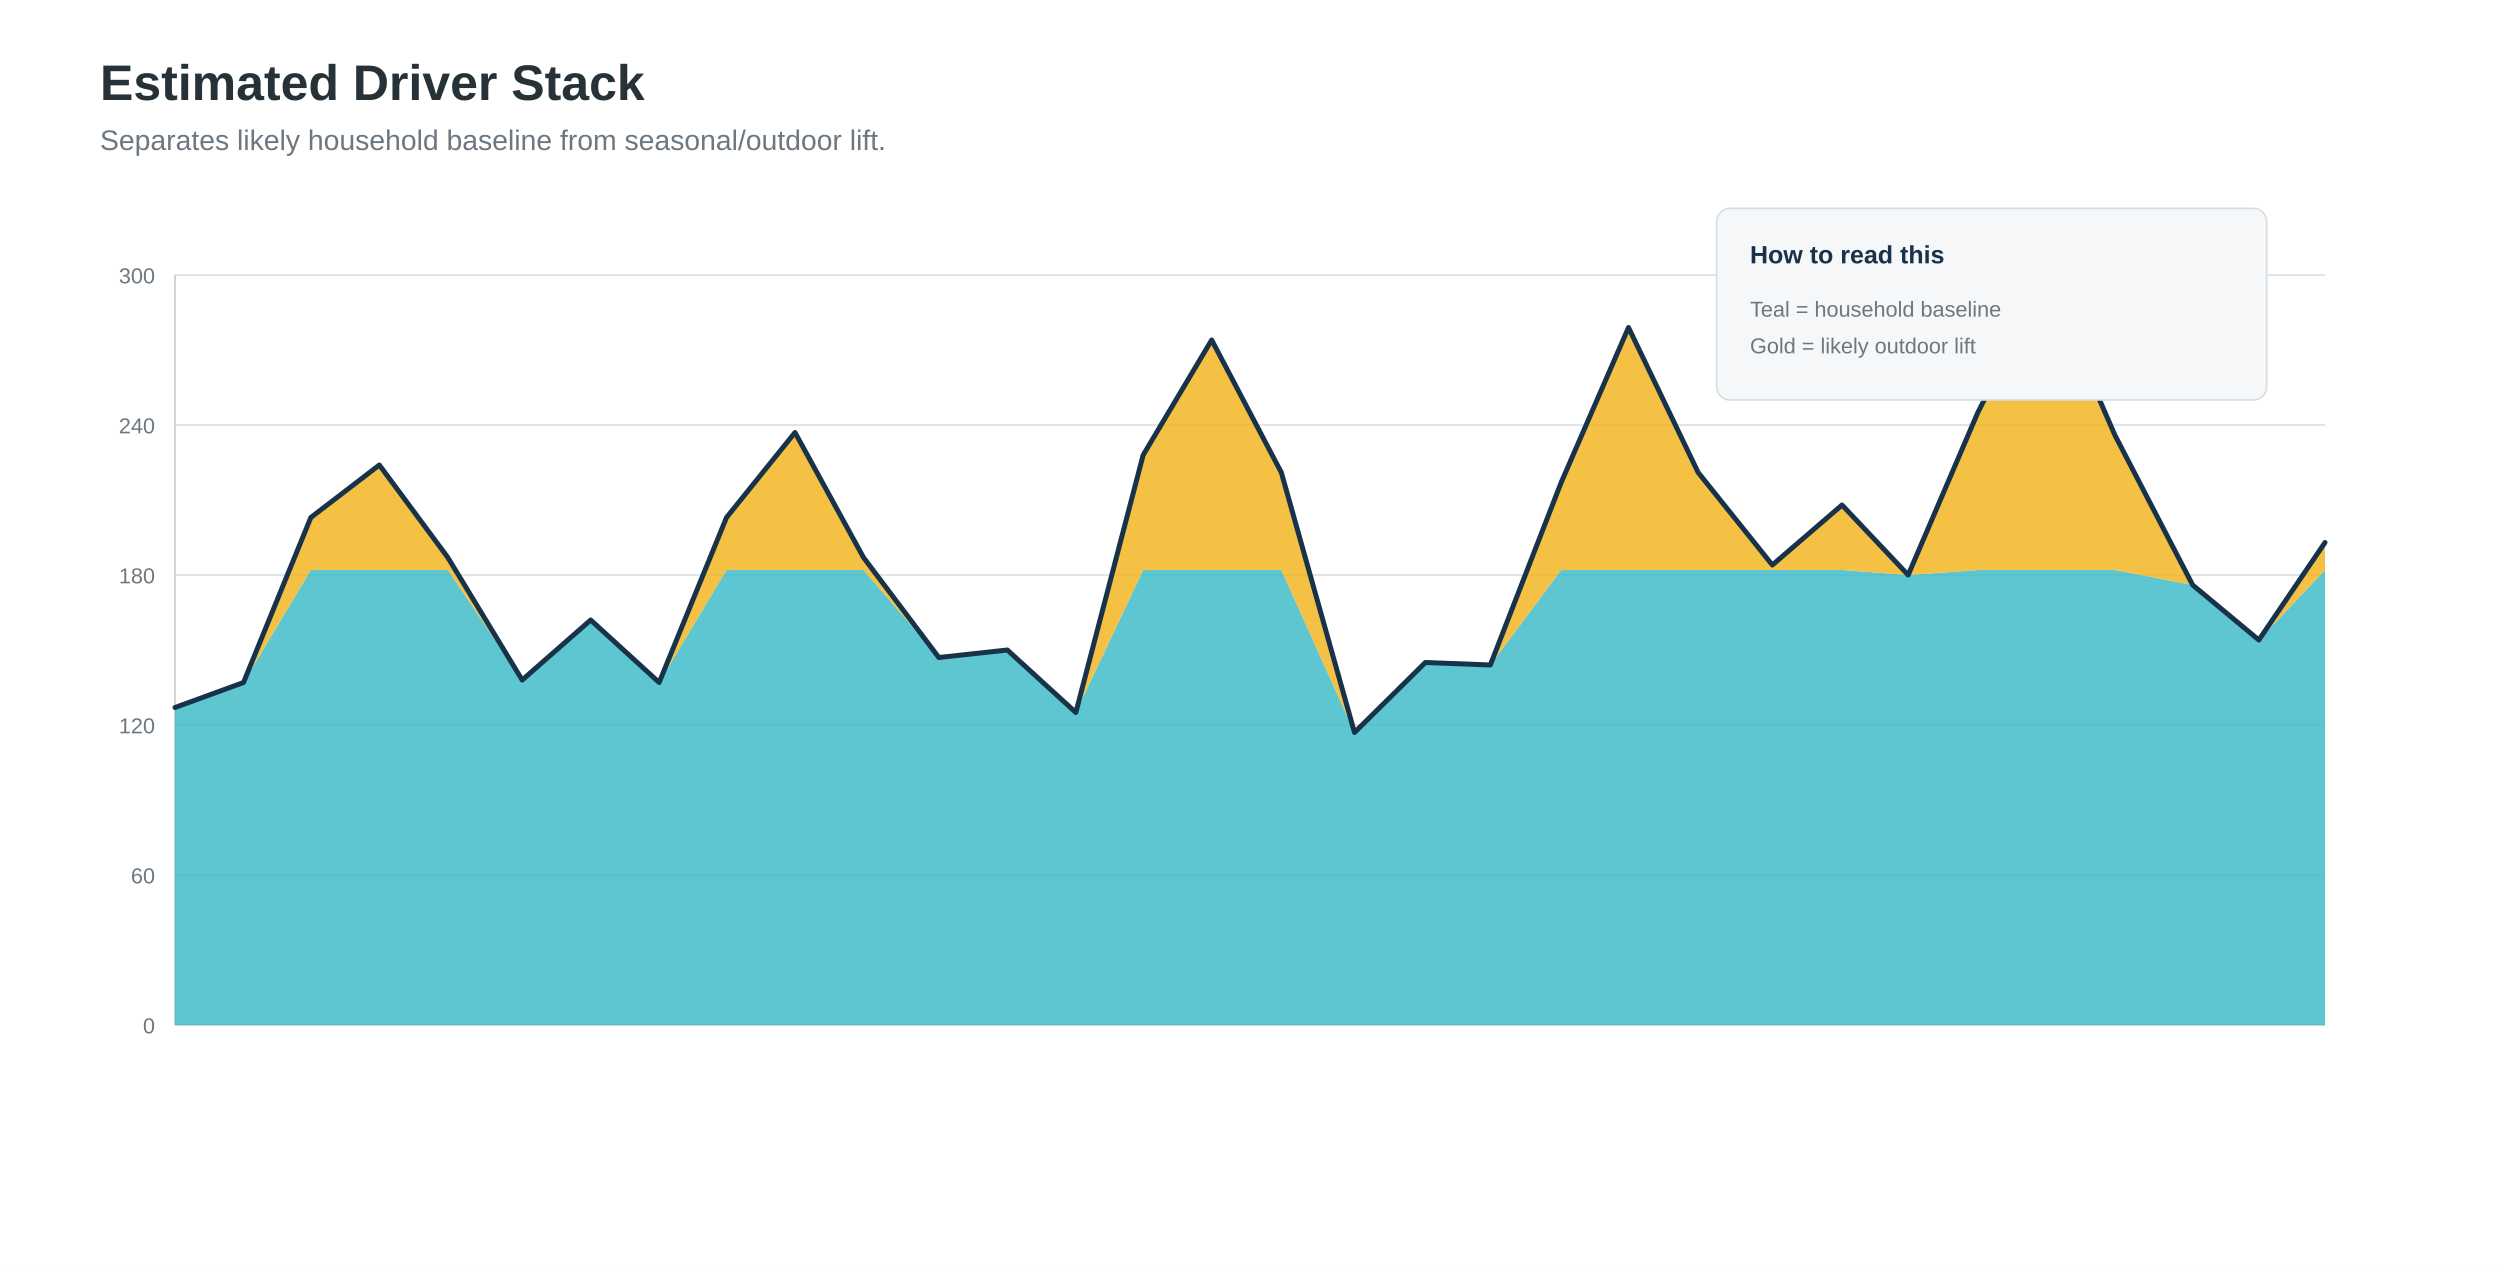
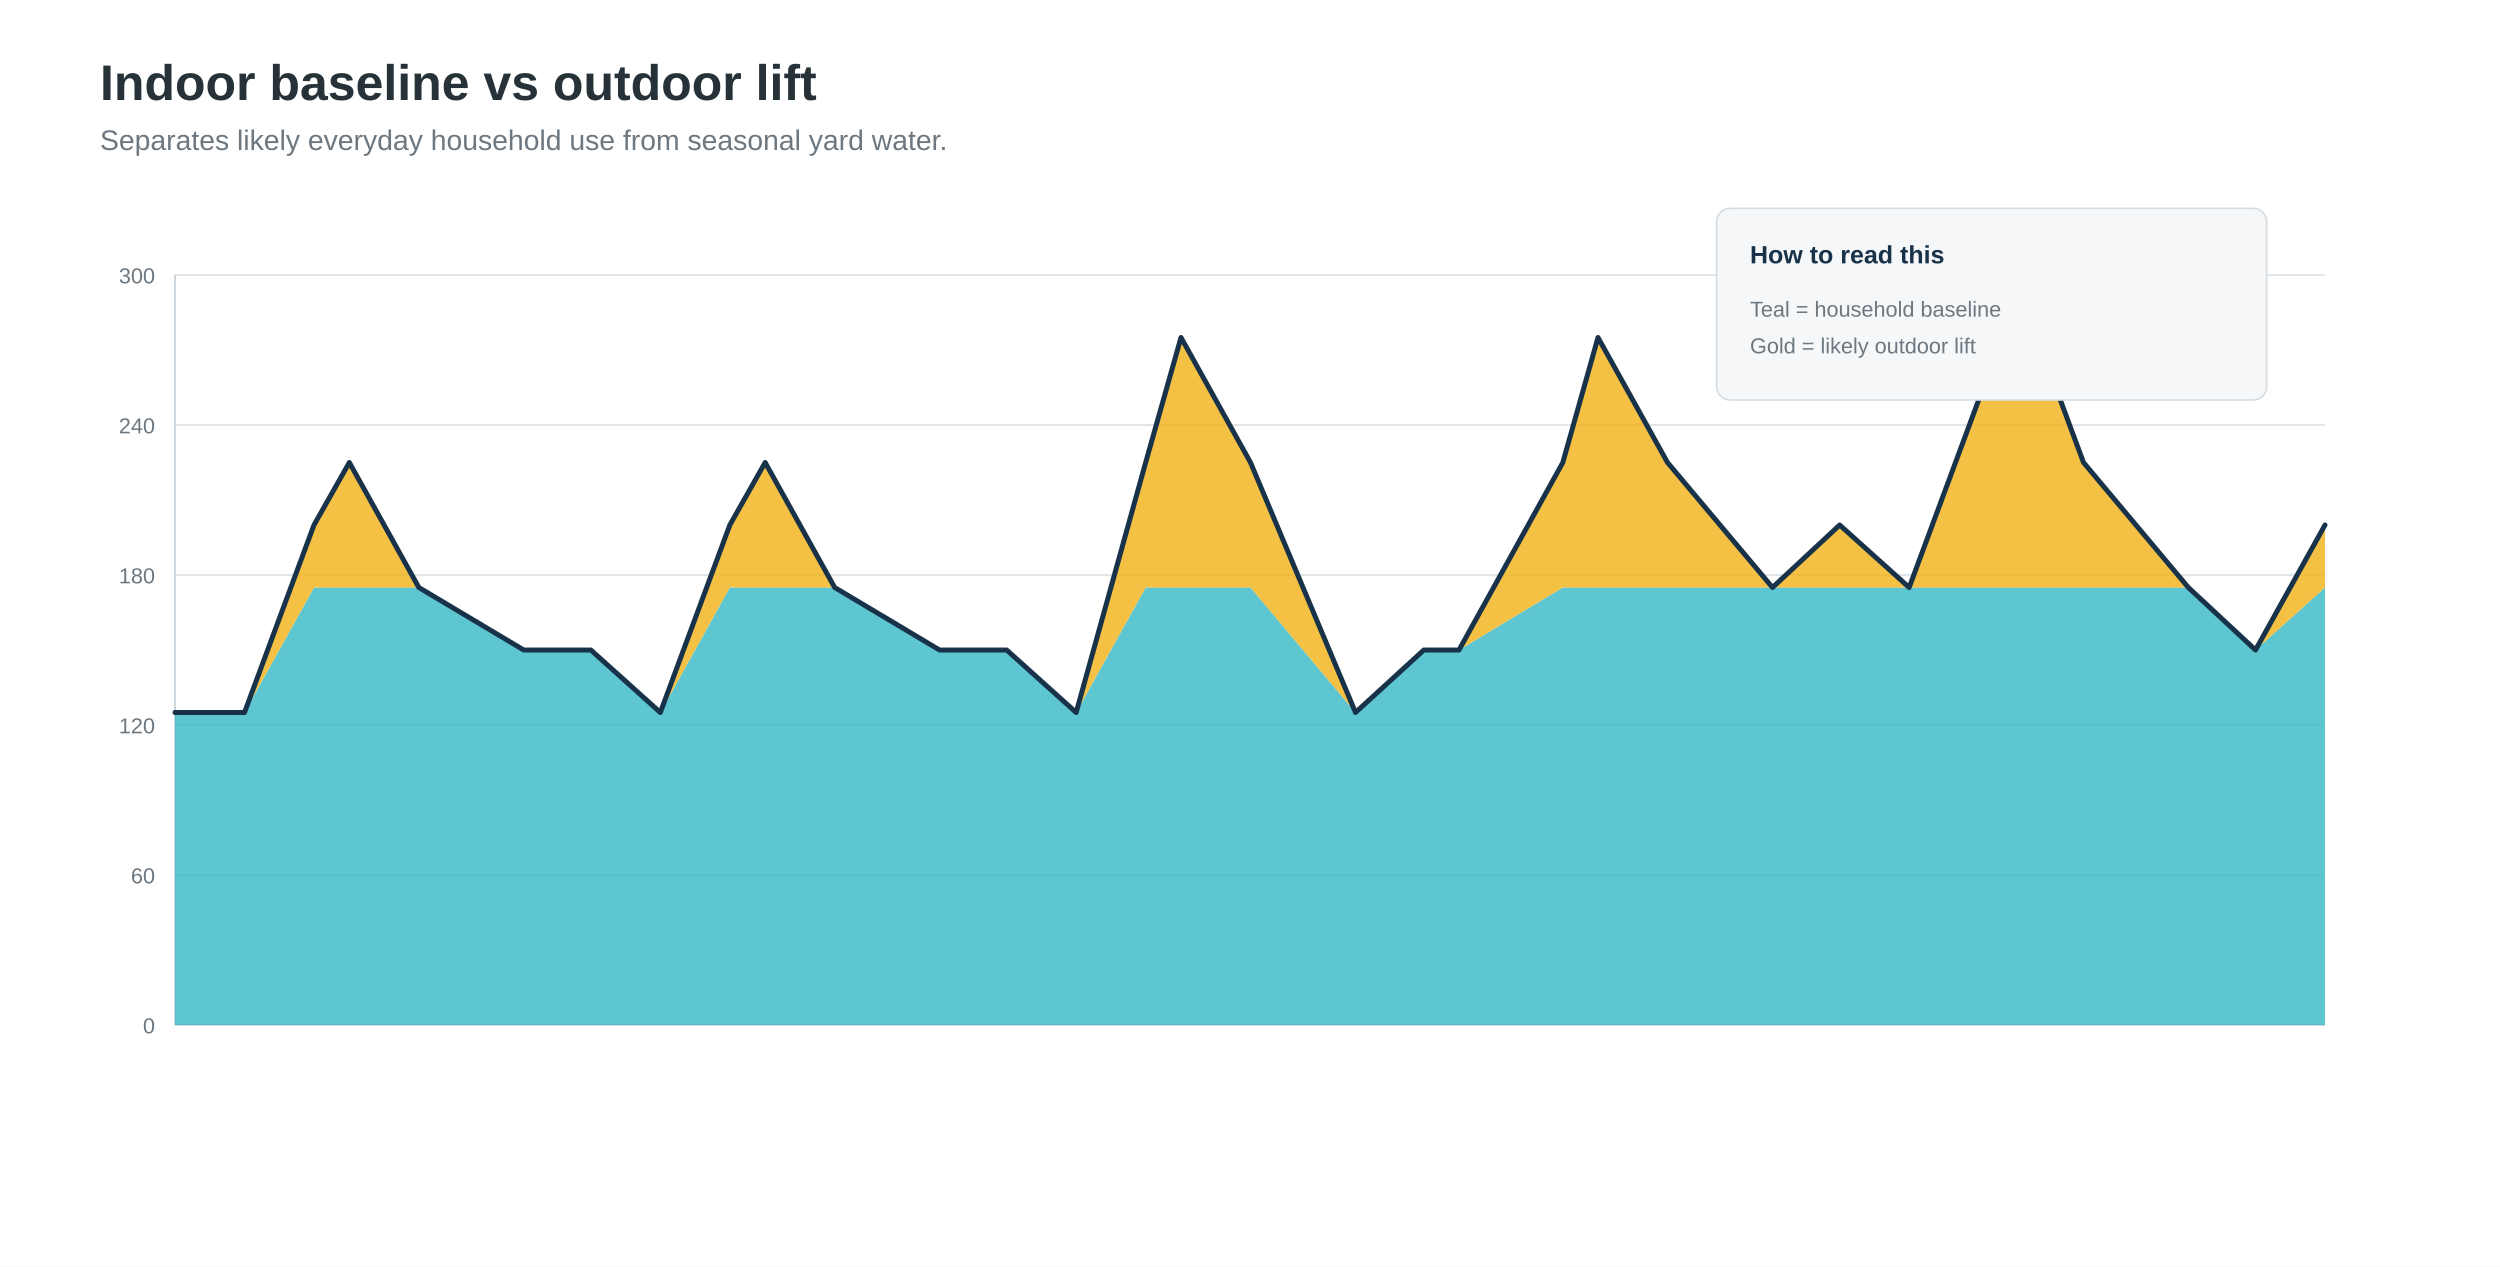
<svg xmlns="http://www.w3.org/2000/svg" width="1500" height="760" viewBox="0 0 1500 760">
  <rect width="100%" height="100%" fill="white" />
  <style>text{font-family:Arial,Helvetica,sans-serif;fill:#263238}.title{font-size:30px;font-weight:700}.sub{font-size:17px;fill:#6d7780}.small{font-size:13px;fill:#6d7780}.label{font-size:15px}.bold{font-weight:700}.grid{stroke:#e8edf1;stroke-width:1}.axis{stroke:#ccd5dc;stroke-width:1}.note{font-size:14px;fill:#6d7780}</style>
-   <text x="60.0" y="60.0" class="title" text-anchor="start">Estimated Driver Stack</text>
-   <text x="60.0" y="90.0" class="sub" text-anchor="start">Separates likely household baseline from seasonal/outdoor lift.</text>
+   <text x="60.0" y="60.0" class="title" text-anchor="start">Indoor baseline vs outdoor lift</text>
+   <text x="60.0" y="90.0" class="sub" text-anchor="start">Separates likely everyday household use from seasonal yard water.</text>
  <line x1="105.0" y1="615.0" x2="1395.0" y2="615.0" stroke="#d9e0e5" stroke-width="1" />
  <text x="93.0" y="620.0" class="small" text-anchor="end">0</text>
  <line x1="105.0" y1="525.0" x2="1395.0" y2="525.0" stroke="#d9e0e5" stroke-width="1" />
  <text x="93.0" y="530.0" class="small" text-anchor="end">60</text>
  <line x1="105.0" y1="435.0" x2="1395.0" y2="435.0" stroke="#d9e0e5" stroke-width="1" />
  <text x="93.0" y="440.0" class="small" text-anchor="end">120</text>
  <line x1="105.0" y1="345.0" x2="1395.0" y2="345.0" stroke="#d9e0e5" stroke-width="1" />
  <text x="93.0" y="350.0" class="small" text-anchor="end">180</text>
  <line x1="105.0" y1="255.0" x2="1395.0" y2="255.0" stroke="#d9e0e5" stroke-width="1" />
  <text x="93.0" y="260.0" class="small" text-anchor="end">240</text>
  <line x1="105.0" y1="165.0" x2="1395.0" y2="165.0" stroke="#d9e0e5" stroke-width="1" />
  <text x="93.0" y="170.0" class="small" text-anchor="end">300</text>
  <line x1="105.0" y1="615.0" x2="1395.0" y2="615.0" stroke="#ccd5dc" stroke-width="1.2" />
  <line x1="105.0" y1="165.0" x2="105.0" y2="615.0" stroke="#ccd5dc" stroke-width="1.2" />
-   <polygon points="105.0,615.0 105.0,424.5 146.1,409.5 186.5,342.0 227.6,342.0 268.7,342.0 313.3,408.0 354.4,372.0 395.5,409.5 435.9,342.0 477.0,342.0 518.1,342.0 563.3,394.5 604.4,390.0 645.5,427.5 685.9,342.0 727.0,342.0 768.8,342.0 812.7,439.5 855.2,397.5 894.2,399.0 936.7,342.0 977.1,342.0 1018.9,342.0 1063.4,342.0 1105.2,342.0 1144.9,345.0 1186.7,342.0 1227.8,342.0 1268.9,342.0 1315.6,351.0 1355.3,384.0 1395.0,342.0 1395.0,615.0" fill="#39b9c6" opacity="0.82" />
-   <polygon points="105.0,424.5 146.1,409.5 186.5,342.0 227.6,342.0 268.7,342.0 313.3,408.0 354.4,372.0 395.5,409.5 435.9,342.0 477.0,342.0 518.1,342.0 563.3,394.5 604.4,390.0 645.5,427.5 685.9,342.0 727.0,342.0 768.8,342.0 812.7,439.5 855.2,397.5 894.2,399.0 936.7,342.0 977.1,342.0 1018.9,342.0 1063.4,342.0 1105.2,342.0 1144.9,345.0 1186.7,342.0 1227.8,342.0 1268.9,342.0 1315.6,351.0 1355.3,384.0 1395.0,342.0 1395.0,325.5 1355.3,384.0 1315.6,351.0 1268.9,261.0 1227.8,166.5 1186.7,247.5 1144.9,345.0 1105.2,303.0 1063.4,339.0 1018.9,283.5 977.1,196.5 936.7,289.5 894.2,399.0 855.2,397.5 812.7,439.5 768.8,283.5 727.0,204.0 685.9,273.0 645.5,427.5 604.4,390.0 563.3,394.5 518.1,334.5 477.0,259.5 435.9,310.5 395.5,409.5 354.4,372.0 313.3,408.0 268.7,334.5 227.6,279.0 186.5,310.5 146.1,409.5 105.0,424.5" fill="#f2b31b" opacity="0.82" />
-   <path d="M 105.0 424.5 L 146.1 409.5 L 186.5 310.5 L 227.6 279.0 L 268.7 334.5 L 313.3 408.0 L 354.4 372.0 L 395.5 409.5 L 435.9 310.5 L 477.0 259.5 L 518.1 334.5 L 563.3 394.5 L 604.4 390.0 L 645.5 427.5 L 685.9 273.0 L 727.0 204.0 L 768.8 283.5 L 812.7 439.5 L 855.2 397.5 L 894.2 399.0 L 936.7 289.5 L 977.1 196.5 L 1018.9 283.5 L 1063.4 339.0 L 1105.2 303.0 L 1144.9 345.0 L 1186.7 247.5 L 1227.8 166.5 L 1268.9 261.0 L 1315.6 351.0 L 1355.3 384.0 L 1395.0 325.5" fill="none" stroke="#18324a" stroke-width="3" stroke-linejoin="round" stroke-linecap="round" />
+   <polygon points="105.0,615.0 105.0,427.5 146.7,427.5 188.4,352.5 209.6,352.5 251.3,352.5 314.2,390.0 354.5,390.0 396.2,427.5 437.9,352.5 459.1,352.5 500.8,352.5 563.7,390.0 604.0,390.0 645.7,427.5 687.4,352.5 708.6,352.5 750.3,352.5 813.3,427.5 854.3,390.0 875.4,390.0 937.7,352.5 958.8,352.5 1000.5,352.5 1063.5,352.5 1103.8,352.5 1145.5,352.5 1187.2,352.5 1208.4,352.5 1250.1,352.5 1313.0,352.5 1353.3,390.0 1395.0,352.5 1395.0,615.0" fill="#39b9c6" opacity="0.82" />
+   <polygon points="105.0,427.5 146.7,427.5 188.4,352.5 209.6,352.5 251.3,352.5 314.2,390.0 354.5,390.0 396.2,427.5 437.9,352.5 459.1,352.5 500.8,352.5 563.7,390.0 604.0,390.0 645.7,427.5 687.4,352.5 708.6,352.5 750.3,352.5 813.3,427.5 854.3,390.0 875.4,390.0 937.7,352.5 958.8,352.5 1000.5,352.5 1063.5,352.5 1103.8,352.5 1145.5,352.5 1187.2,352.5 1208.4,352.5 1250.1,352.5 1313.0,352.5 1353.3,390.0 1395.0,352.5 1395.0,315.0 1353.3,390.0 1313.0,352.5 1250.1,277.5 1208.4,165.0 1187.2,240.0 1145.5,352.5 1103.8,315.0 1063.5,352.5 1000.5,277.5 958.8,202.5 937.7,277.5 875.4,390.0 854.3,390.0 813.3,427.5 750.3,277.5 708.6,202.5 687.4,277.5 645.7,427.5 604.0,390.0 563.7,390.0 500.8,352.5 459.1,277.5 437.9,315.0 396.2,427.5 354.5,390.0 314.2,390.0 251.3,352.5 209.6,277.5 188.4,315.0 146.7,427.5 105.0,427.5" fill="#f2b31b" opacity="0.82" />
+   <path d="M 105.0 427.5 L 146.7 427.5 L 188.4 315.0 L 209.6 277.5 L 251.3 352.5 L 314.2 390.0 L 354.5 390.0 L 396.2 427.5 L 437.9 315.0 L 459.1 277.5 L 500.8 352.5 L 563.7 390.0 L 604.0 390.0 L 645.7 427.5 L 687.4 277.5 L 708.6 202.5 L 750.3 277.5 L 813.3 427.5 L 854.3 390.0 L 875.4 390.0 L 937.7 277.5 L 958.8 202.5 L 1000.5 277.5 L 1063.5 352.5 L 1103.8 315.0 L 1145.5 352.5 L 1187.2 240.0 L 1208.4 165.0 L 1250.1 277.5 L 1313.0 352.5 L 1353.3 390.0 L 1395.0 315.0" fill="none" stroke="#18324a" stroke-width="3" stroke-linejoin="round" stroke-linecap="round" />
  <rect x="1030.0" y="125.0" width="330.0" height="115.0" rx="8" fill="#f5f7f8" stroke="#d5dde3" />
  <text x="1050.0" y="158.0" class="label" text-anchor="start" style="fill:#18324a;font-weight:700">How to read this</text>
  <text x="1050.0" y="190.0" class="small" text-anchor="start">Teal = household baseline</text>
  <text x="1050.0" y="212.0" class="small" text-anchor="start">Gold = likely outdoor lift</text>
</svg>
